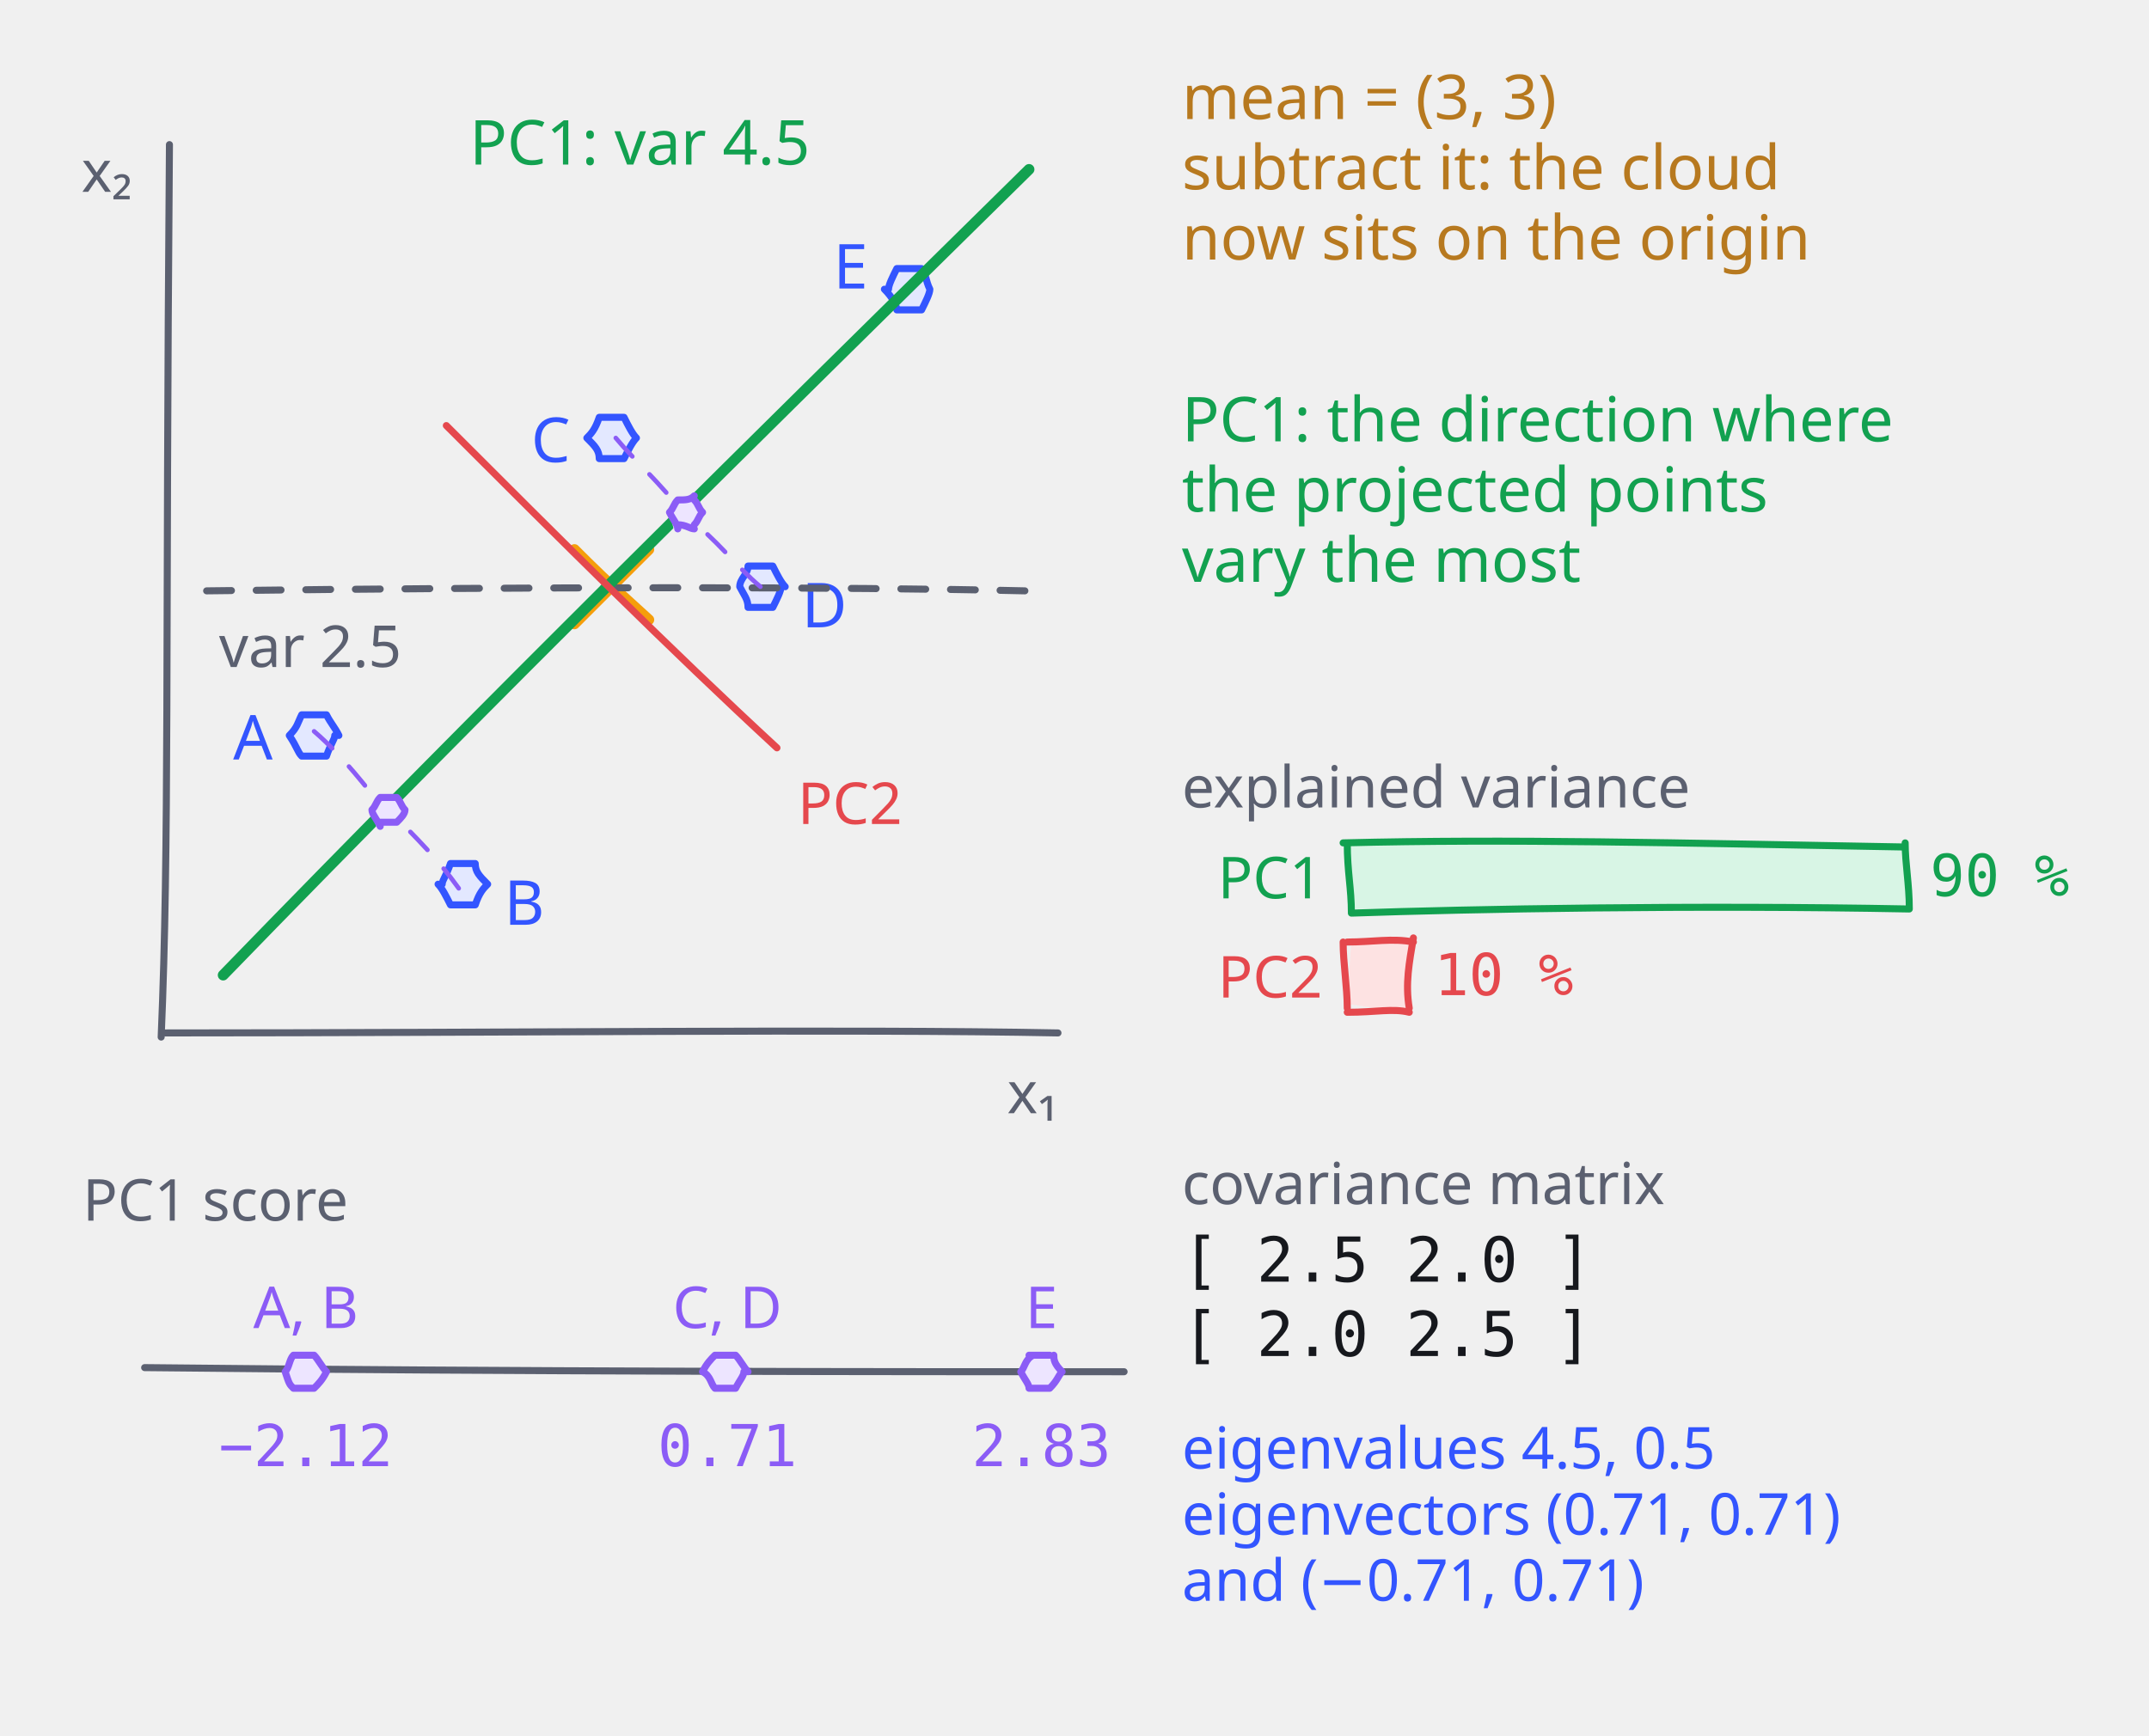
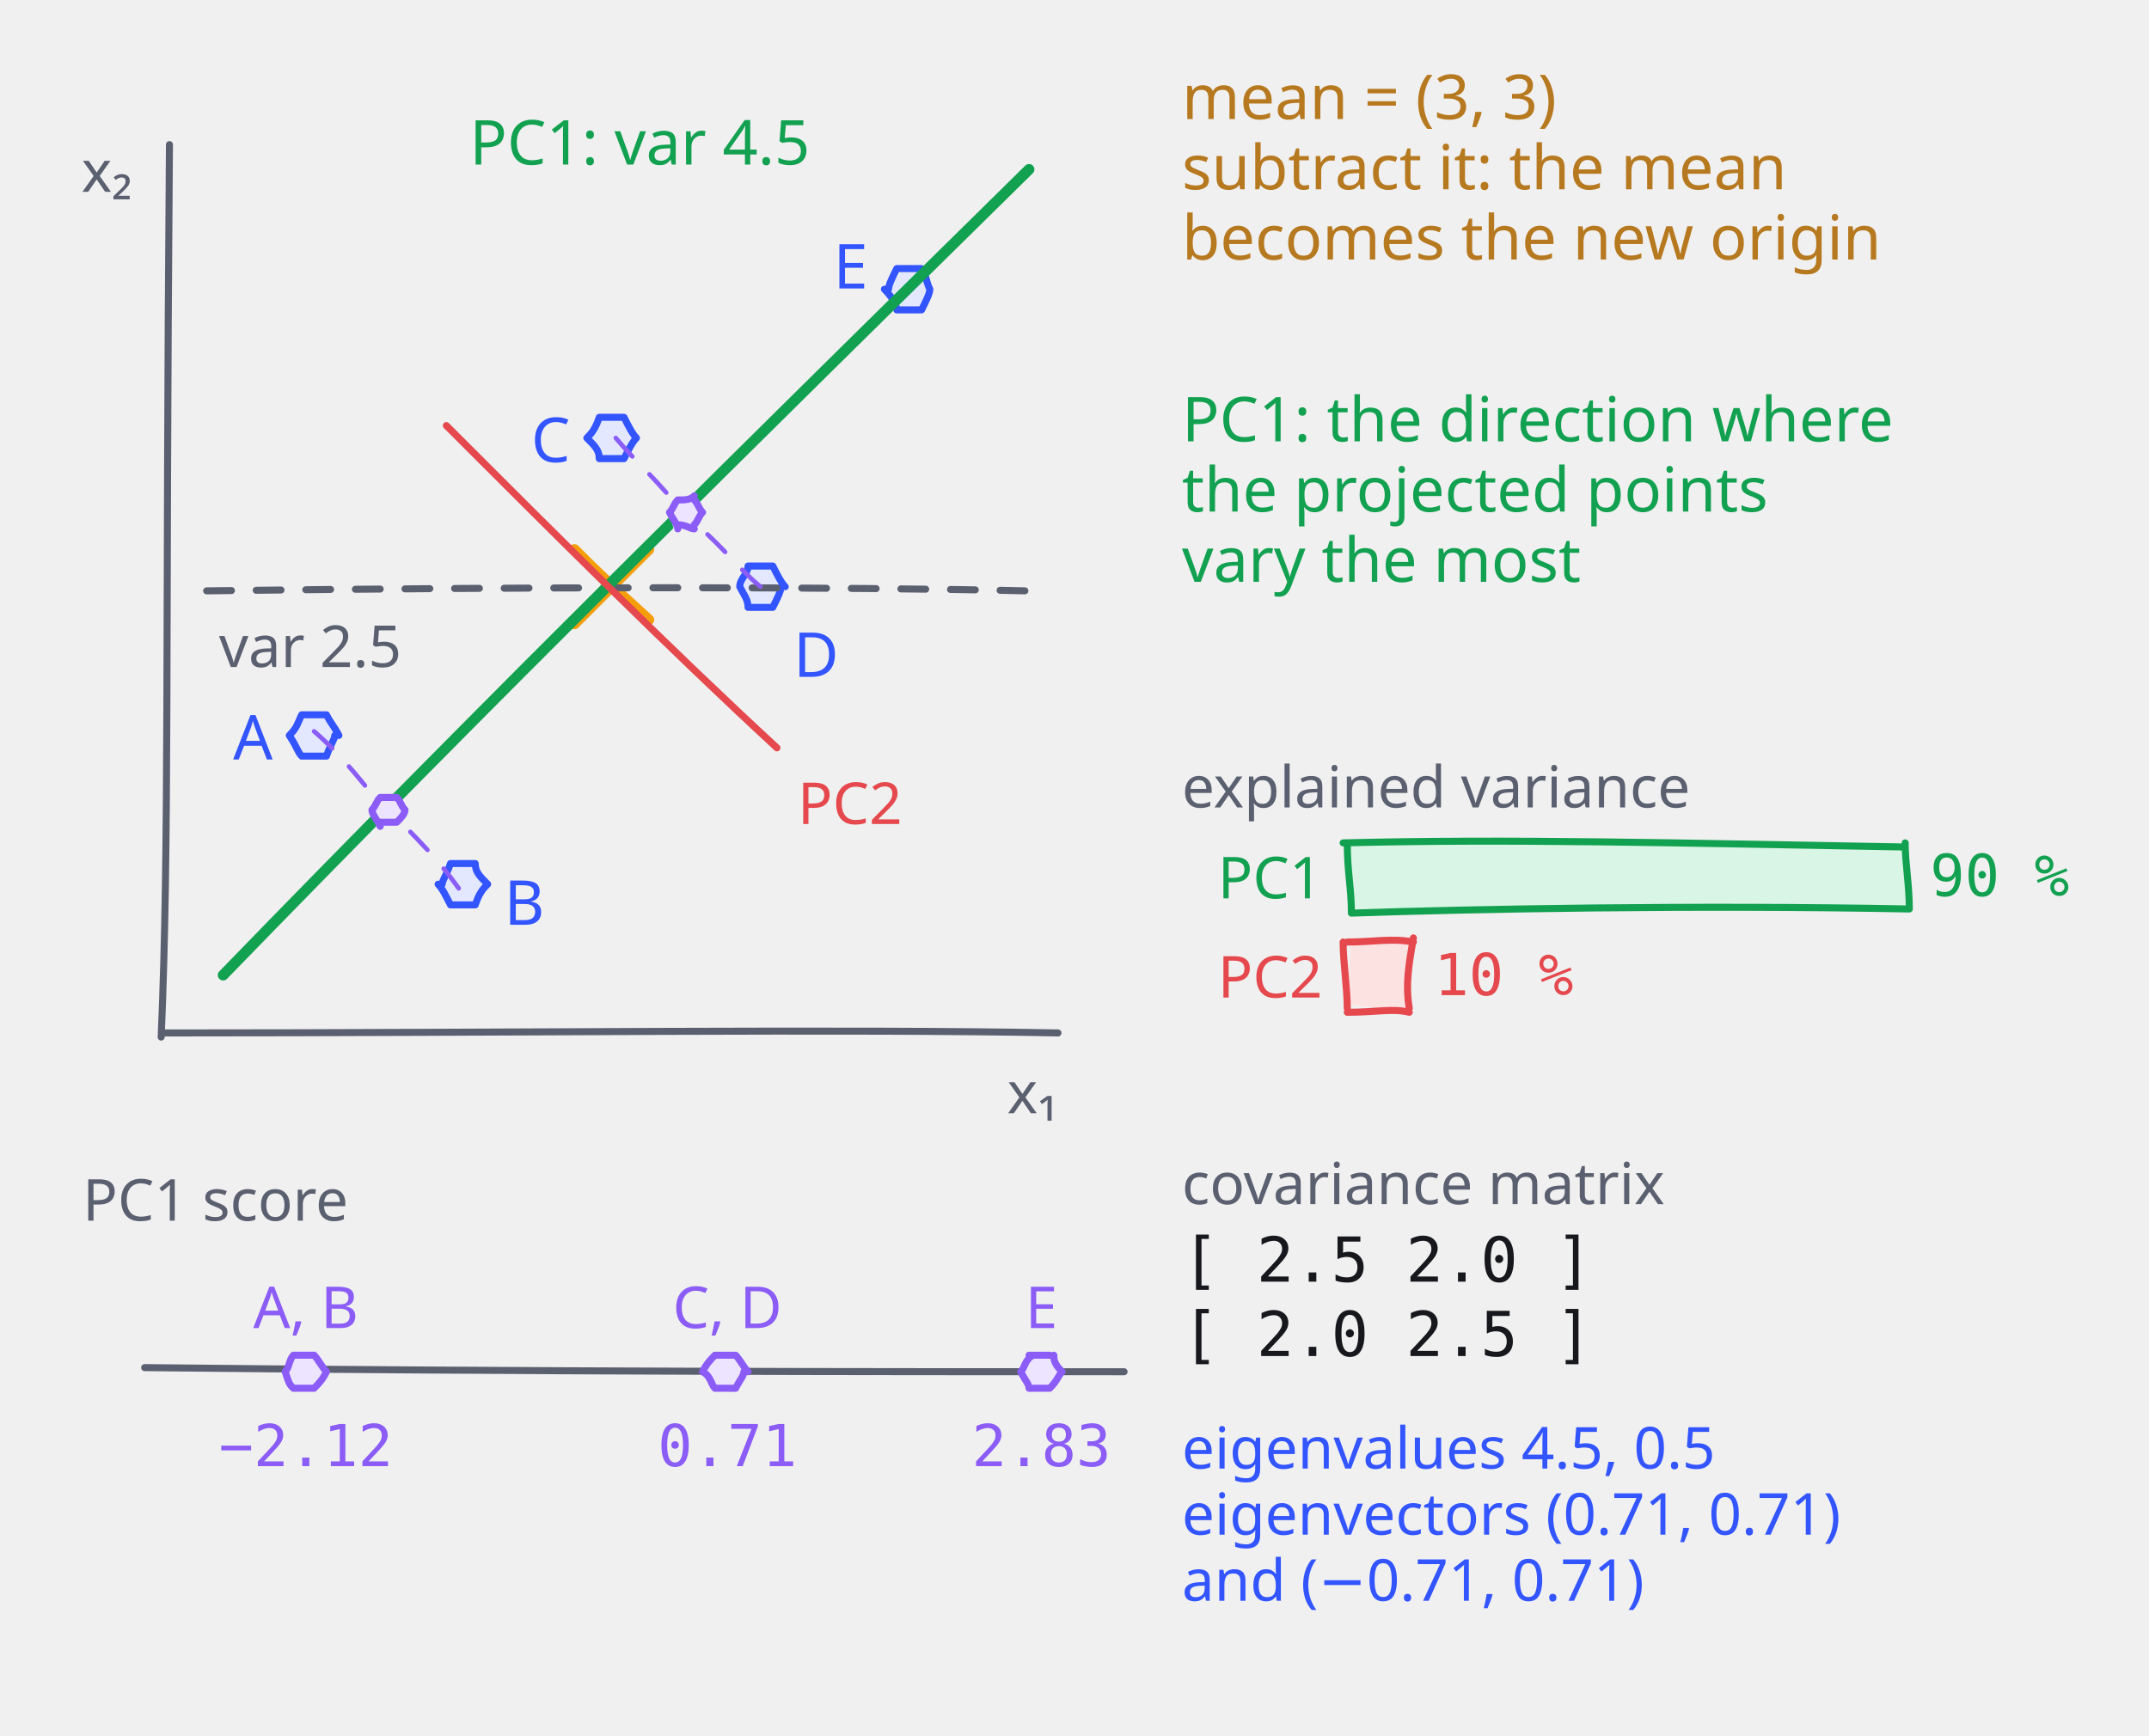
<svg xmlns="http://www.w3.org/2000/svg" viewBox="0 0 520 420" class="dg" data-diagram="pca">
  <style>
.dg path{fill:none;stroke-linecap:round;stroke-linejoin:round;stroke-width:1.7}
.dg .w-thick{stroke-width:2.6}.dg .w-thin{stroke-width:1.1}
.dg text{font-family:'Segoe Print','Bradley Hand','Comic Sans MS',system-ui,sans-serif;stroke:none}.dg .t-mono{font-family:'JetBrains Mono',monospace}
.s-ink{stroke:#16181D}.s-muted{stroke:#5B6070}.s-red{stroke:#E5484D}.s-blue{stroke:#3355FF}.s-green{stroke:#12A150}.s-orange{stroke:#F59E0B}.s-violet{stroke:#8B5CF6}.s-paper{stroke:#fff}.s-hl{stroke:#FFE45C}
.f-ink{fill:#16181D!important}.f-muted{fill:#E9E3D9!important}.f-red{fill:#FDE2E2!important}.f-blue{fill:#E3E8FF!important}.f-green{fill:#D8F5E5!important}.f-orange{fill:#FFF1D6!important}.f-violet{fill:#EDE5FF!important}.f-paper{fill:#fff!important}.f-hl{fill:#FFE45C!important}
.h-red{stroke:#E5484D}.h-blue{stroke:#3355FF}.h-green{stroke:#12A150}.h-orange{stroke:#F59E0B}.h-violet{stroke:#8B5CF6}.h-hl{stroke:#FFE45C}.h-ink{stroke:#16181D}.h-muted{stroke:#9AA0AE}
.t-ink{fill:#16181D}.t-muted{fill:#5B6070}.t-red{fill:#E5484D}.t-blue{fill:#3355FF}.t-green{fill:#12A150}.t-orange{fill:#B7791F}.t-violet{fill:#8B5CF6}.t-paper{fill:#fff}
</style>
  <g>
    <path d="M40 250 C123 250, 206 249, 256 250" class="s-muted" />
    <path d="M39 251 C41 204, 40 159, 41 35" class="s-muted" />
    <text x="256" y="264" font-size="14" text-anchor="end" dominant-baseline="central" class="t t-muted">x₁</text>
    <text x="32" y="41" font-size="14" text-anchor="end" dominant-baseline="central" class="t t-muted">x₂</text>
  </g>
  <g>
    <path d="M81 178 L79 182 L73 183 L70 177 L74 173 L78 173" class="f-blue" />
    <path d="M81 178 C81 179, 80 180, 79 183 M79 183 C77 183, 76 183, 73 183 M73 183 C72 182, 72 181, 70 178 M70 178 C72 176, 72 175, 73 173 M73 173 C75 173, 76 173, 79 173 M79 173 C80 175, 81 176, 82 178" class="s-blue" />
    <text x="66" y="178" font-size="15" text-anchor="end" dominant-baseline="central" class="t t-blue t-bold">A</text>
    <path d="M118 213 L114 218 L109 219 L107 214 L110 210 L115 209" class="f-blue" />
    <path d="M118 214 C117 215, 116 216, 115 219 M115 219 C113 219, 111 219, 109 219 M109 219 C108 217, 107 215, 106 214 M107 214 C107 213, 108 212, 109 209 M109 209 C111 209, 112 209, 115 209 M115 209 C115 211, 116 212, 118 214" class="s-blue" />
    <text x="122" y="218" font-size="15" text-anchor="start" dominant-baseline="central" class="t t-blue t-bold">B</text>
    <path d="M153 106 L151 111 L145 111 L142 106 L146 101 L151 101" class="f-blue" />
    <path d="M154 106 C153 107, 152 109, 151 111 M151 111 C149 111, 148 111, 145 111 M145 111 C145 109, 144 108, 142 106 M142 106 C143 105, 144 104, 145 101 M145 101 C147 101, 148 101, 151 101 M151 101 C152 103, 153 105, 154 106" class="s-blue" />
    <text x="138" y="106" font-size="15" text-anchor="end" dominant-baseline="central" class="t t-blue t-bold">C</text>
    <path d="M190 142 L186 147 L181 147 L179 142 L182 137 L187 138" class="f-blue" />
    <path d="M189 142 C189 143, 188 145, 187 147 M187 147 C186 147, 184 147, 181 147 M181 147 C181 145, 180 144, 179 142 M179 142 C179 140, 181 139, 181 137 M181 137 C183 137, 184 137, 187 137 M187 137 C188 139, 189 141, 190 142" class="s-blue" />
-     <text x="194" y="146" font-size="15" text-anchor="start" dominant-baseline="central" class="t t-blue t-bold">D</text>
+     <text x="192" y="158" font-size="15" text-anchor="start" dominant-baseline="central" class="t t-blue t-bold">D</text>
    <path d="M225 70 L222 75 L217 75 L215 70 L218 66 L223 65" class="f-blue" />
    <path d="M225 70 C225 71, 224 73, 223 75 M223 75 C221 75, 220 75, 217 75 M217 75 C217 74, 216 72, 214 70 M215 70 C215 69, 216 67, 217 65 M217 65 C219 65, 220 65, 223 65 M223 65 C224 66, 224 68, 225 70" class="s-blue" />
    <text x="210" y="64" font-size="15" text-anchor="end" dominant-baseline="central" class="t t-blue t-bold">E</text>
  </g>
  <g>
    <path d="M139 133 C143 137, 147 141, 157 150" class="s-orange w-thick" />
    <path d="M139 151 C144 146, 148 142, 157 133" class="s-orange w-thick" />
  </g>
  <g>
    <text x="286" y="23" font-size="15" text-anchor="start" dominant-baseline="central" class="t t-orange">mean = (3, 3)</text>
-     <text x="286" y="40" font-size="15" text-anchor="start" dominant-baseline="central" class="t t-orange">subtract it: the cloud</text>
-     <text x="286" y="57" font-size="15" text-anchor="start" dominant-baseline="central" class="t t-orange">now sits on the origin</text>
+     <text x="286" y="40" font-size="15" text-anchor="start" dominant-baseline="central" class="t t-orange">subtract it: the mean</text>
+     <text x="286" y="57" font-size="15" text-anchor="start" dominant-baseline="central" class="t t-orange">becomes the new origin</text>
  </g>
  <g>
    <path d="M50 143 C129 142, 205 142, 248 143" class="s-muted" stroke-dasharray="6 6" />
    <text x="53" y="156" font-size="14" text-anchor="start" dominant-baseline="central" class="t t-muted">var 2.5</text>
  </g>
  <g>
    <path d="M54 236 C118 170, 183 106, 249 41" class="s-green w-thick" />
    <text x="196" y="34" font-size="15" text-anchor="end" dominant-baseline="central" class="t t-green">PC1: var 4.5</text>
  </g>
  <g>
    <text x="286" y="101" font-size="15" text-anchor="start" dominant-baseline="central" class="t t-green">PC1: the direction where</text>
    <text x="286" y="118" font-size="15" text-anchor="start" dominant-baseline="central" class="t t-green">the projected points</text>
    <text x="286" y="135" font-size="15" text-anchor="start" dominant-baseline="central" class="t t-green">vary the most</text>
  </g>
  <g>
    <path d="M76 177 C83 183, 89 191, 93 196" class="s-violet w-thin" stroke-dasharray="6 6" />
    <path d="M111 215 C106 208, 101 203, 94 196" class="s-violet w-thin" stroke-dasharray="6 6" />
    <path d="M149 106 C154 112, 159 116, 166 125" class="s-violet w-thin" stroke-dasharray="6 6" />
    <path d="M184 142 C178 137, 174 131, 165 124" class="s-violet w-thin" stroke-dasharray="6 6" />
    <path d="M98 196 L96 200 L91 200 L90 196 L92 193 L96 193" class="f-violet" />
    <path d="M98 196 C98 197, 97 198, 96 199 M96 199 C94 199, 93 199, 92 199 M92 200 C91 198, 90 197, 90 196 M90 196 C91 195, 91 194, 92 193 M92 193 C93 193, 95 193, 96 193 M96 193 C97 194, 97 195, 98 196" class="s-violet" />
    <path d="M169 124 L168 127 L163 128 L162 124 L164 121 L168 120" class="f-violet" />
    <path d="M170 124 C169 125, 169 126, 168 127 M168 128 C167 128, 166 127, 164 127 M164 128 C164 127, 163 126, 162 124 M162 124 C163 123, 163 122, 164 121 M164 121 C166 121, 167 121, 168 120 M168 121 C169 122, 169 123, 170 124" class="s-violet" />
  </g>
  <g>
    <path d="M35 331 C126 332, 218 332, 272 332" class="s-muted" />
    <text x="20" y="290" font-size="14" text-anchor="start" dominant-baseline="central" class="t t-muted">PC1 score</text>
    <path d="M79 332 L77 336 L71 336 L69 332 L71 327 L77 327" class="f-violet" />
    <path d="M79 332 C78 334, 77 335, 76 336 M76 336 C75 336, 73 336, 71 336 M71 336 C70 335, 70 335, 69 332 M69 332 C70 331, 70 329, 71 328 M71 328 C73 328, 75 328, 76 328 M76 328 C77 329, 78 331, 79 332" class="s-violet" />
    <text x="74" y="316" font-size="14" text-anchor="middle" dominant-baseline="central" class="t t-violet t-bold">A, B</text>
    <text x="74" y="350" font-size="14" text-anchor="middle" dominant-baseline="central" class="t t-violet t-mono">−2.12</text>
    <path d="M181 332 L178 337 L173 336 L170 332 L173 328 L178 327" class="f-violet" />
    <path d="M180 332 C180 333, 179 334, 178 336 M178 336 C177 336, 175 336, 173 336 M173 336 C172 335, 172 333, 170 332 M170 332 C171 330, 172 329, 173 328 M173 328 C175 328, 176 328, 178 328 M178 328 C179 329, 180 331, 181 332" class="s-violet" />
    <text x="176" y="316" font-size="14" text-anchor="middle" dominant-baseline="central" class="t t-violet t-bold">C, D</text>
    <text x="176" y="350" font-size="14" text-anchor="middle" dominant-baseline="central" class="t t-violet t-mono">0.71</text>
    <path d="M257 332 L255 336 L249 337 L247 332 L249 328 L254 328" class="f-violet" />
    <path d="M257 332 C256 333, 256 334, 254 336 M254 336 C253 336, 252 336, 249 336 M249 336 C249 335, 248 334, 247 332 M247 332 C248 331, 248 329, 250 328 M249 328 C251 328, 253 328, 254 328 M255 328 C255 329, 255 330, 257 332" class="s-violet" />
    <text x="252" y="316" font-size="14" text-anchor="middle" dominant-baseline="central" class="t t-violet t-bold">E</text>
    <text x="252" y="350" font-size="14" text-anchor="middle" dominant-baseline="central" class="t t-violet t-mono">2.83</text>
  </g>
  <g>
    <path d="M108 103 C135 130, 162 157, 188 181" class="s-red" />
    <text x="193" y="194" font-size="14" text-anchor="start" dominant-baseline="central" class="t t-red">PC2</text>
  </g>
  <g>
    <text x="286" y="190" font-size="14" text-anchor="start" dominant-baseline="central" class="t t-muted">explained variance</text>
    <path d="M325 204 L461 204 L461 220 L327 220" class="f-green" />
    <path d="M325 204 C365 203, 405 204, 461 205 M461 204 C461 209, 462 214, 462 220 M462 220 C410 219, 356 220, 327 221 M327 221 C327 215, 326 211, 326 204" class="s-green" />
    <text x="320" y="212" font-size="14" text-anchor="end" dominant-baseline="central" class="t t-green">PC1</text>
    <text x="467" y="212" font-size="14" text-anchor="start" dominant-baseline="central" class="t t-green t-mono">90 %</text>
    <path d="M327 227 L341 228 L340 245 L326 243" class="f-red" />
    <path d="M326 228 C332 228, 337 227, 342 228 M342 227 C341 233, 340 238, 341 244 M341 245 C337 244, 333 245, 326 245 M326 244 C326 239, 325 233, 325 228" class="s-red" />
    <text x="320" y="236" font-size="14" text-anchor="end" dominant-baseline="central" class="t t-red">PC2</text>
    <text x="347" y="236" font-size="14" text-anchor="start" dominant-baseline="central" class="t t-red t-mono">10 %</text>
  </g>
  <g>
    <text x="286" y="286" font-size="14" text-anchor="start" dominant-baseline="central" class="t t-muted">covariance matrix</text>
    <text x="286" y="305" font-size="15" text-anchor="start" dominant-baseline="central" class="t t-ink t-mono">[ 2.5  2.0 ]</text>
    <text x="286" y="323" font-size="15" text-anchor="start" dominant-baseline="central" class="t t-ink t-mono">[ 2.0  2.5 ]</text>
  </g>
  <g>
    <text x="286" y="350" font-size="14" text-anchor="start" dominant-baseline="central" class="t t-blue">eigenvalues 4.5, 0.5</text>
    <text x="286" y="366" font-size="14" text-anchor="start" dominant-baseline="central" class="t t-blue">eigenvectors (0.71, 0.71)</text>
    <text x="286" y="382" font-size="14" text-anchor="start" dominant-baseline="central" class="t t-blue">and (−0.71, 0.71)</text>
  </g>
</svg>
